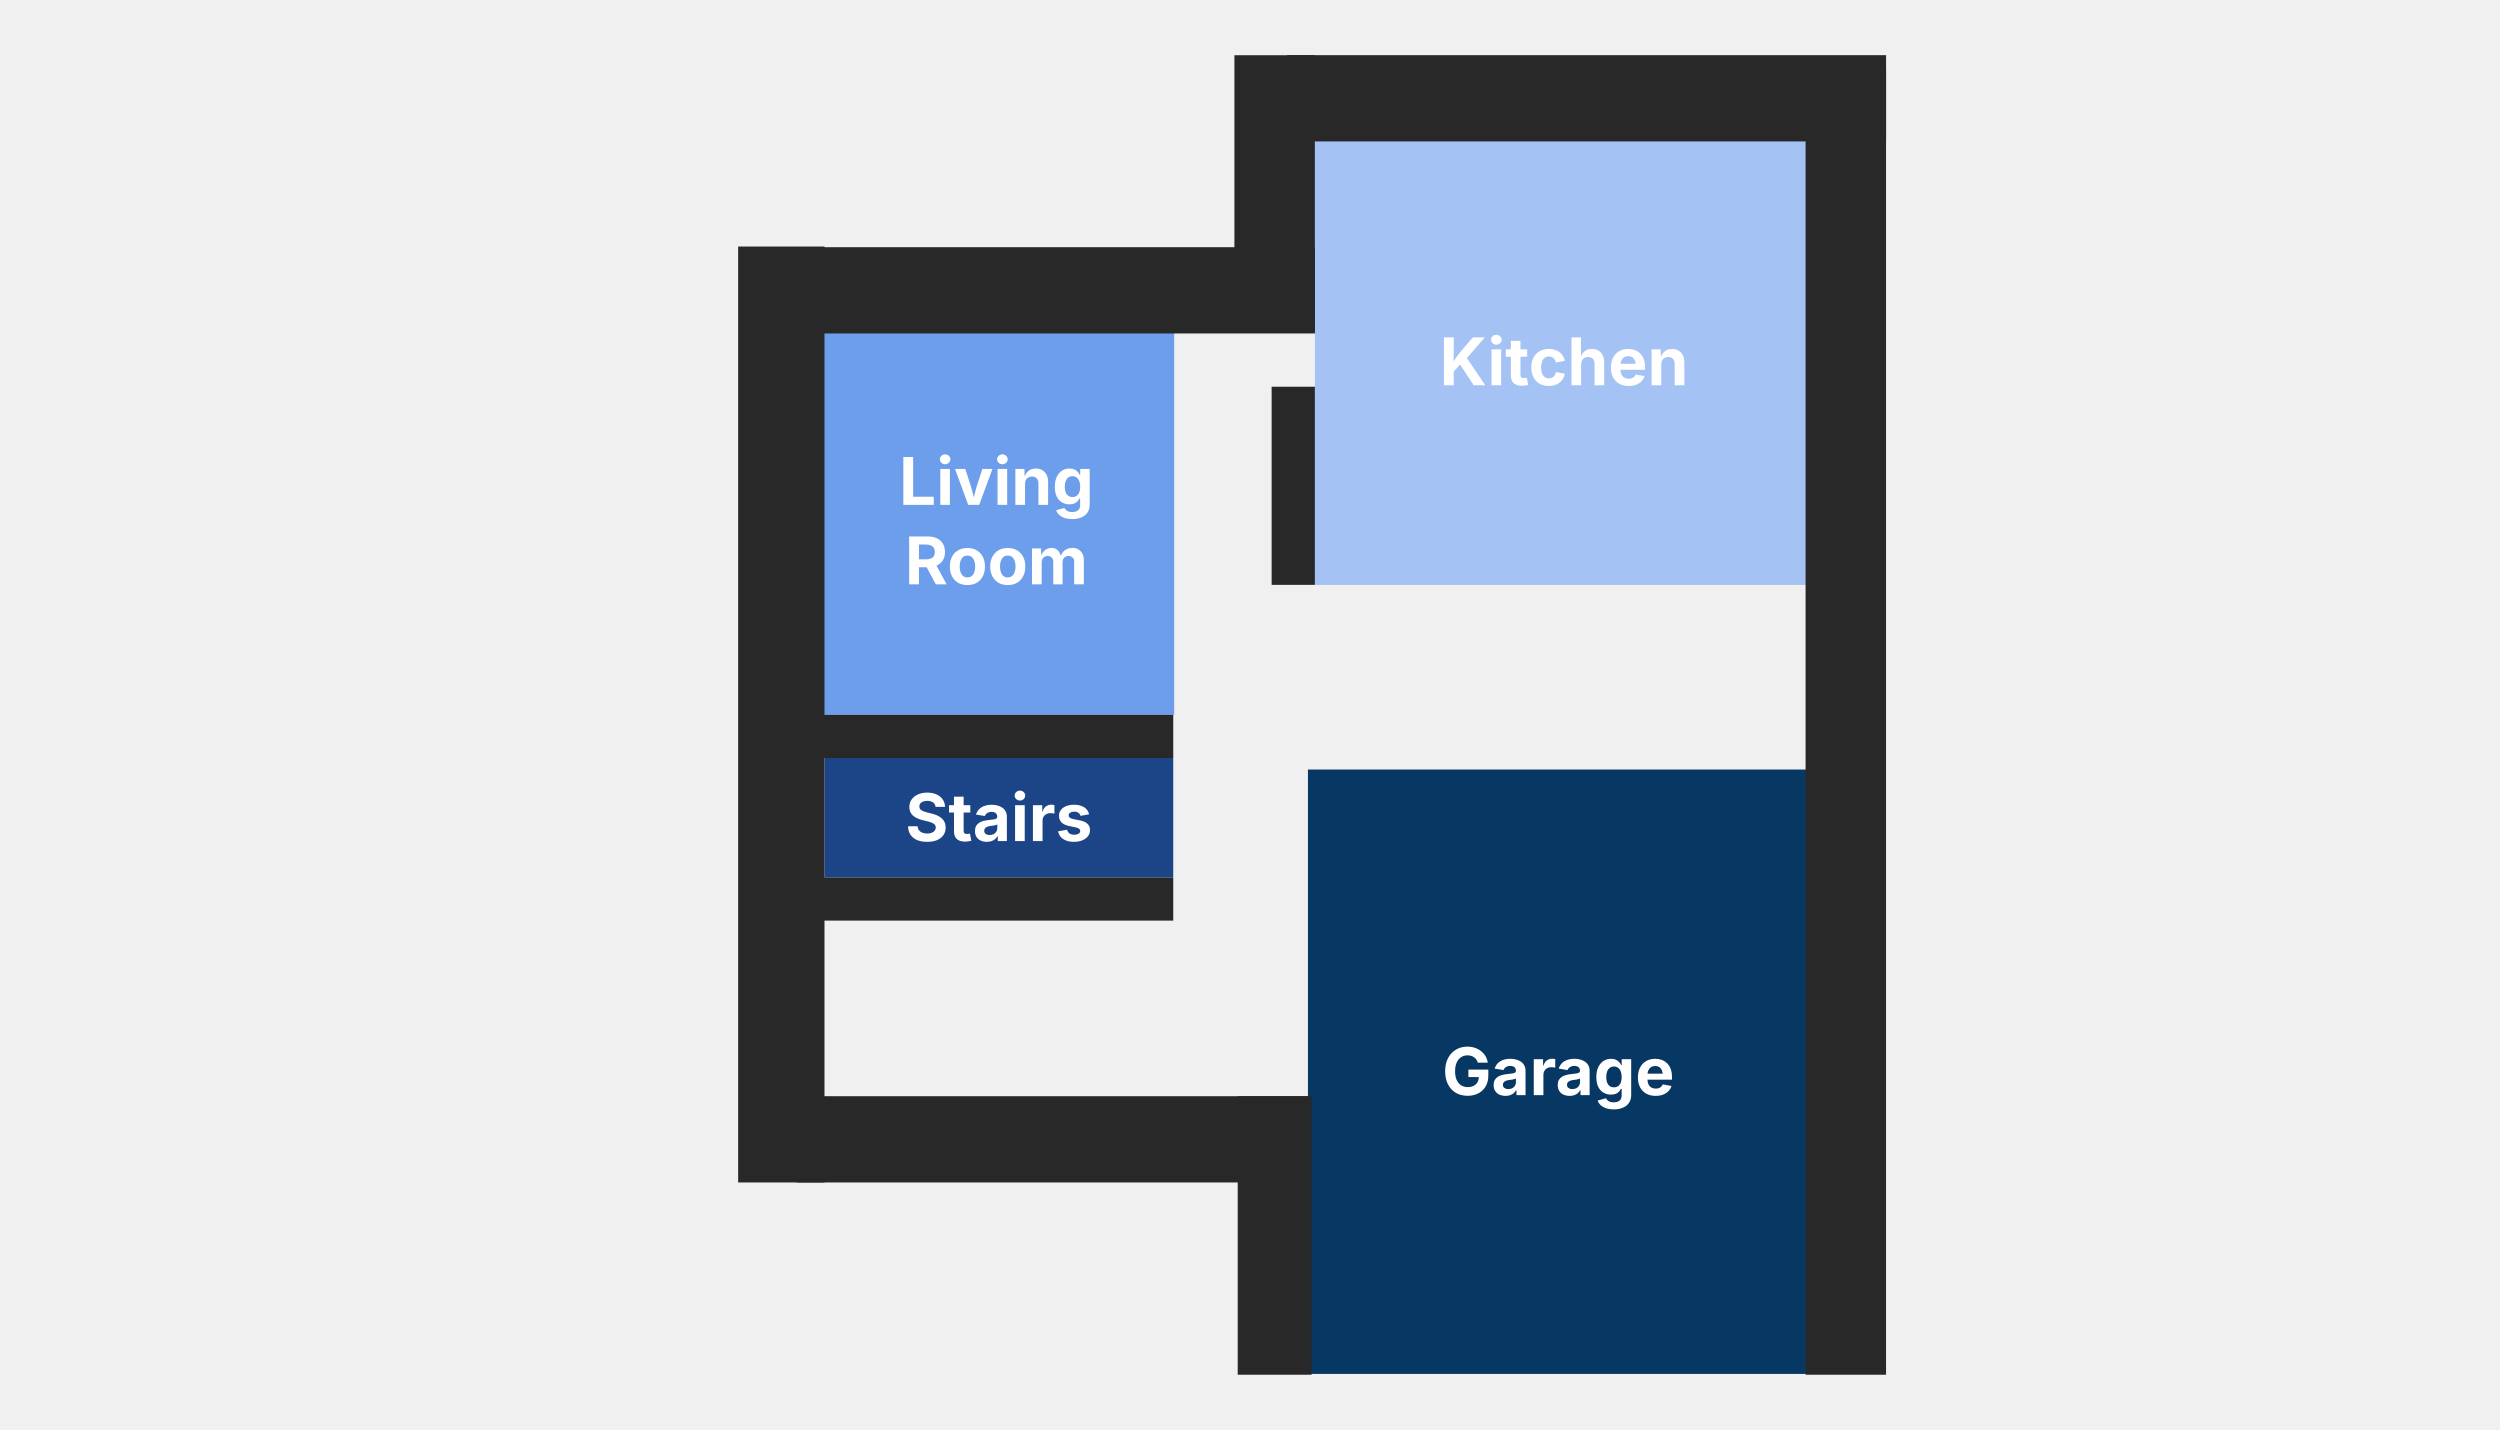
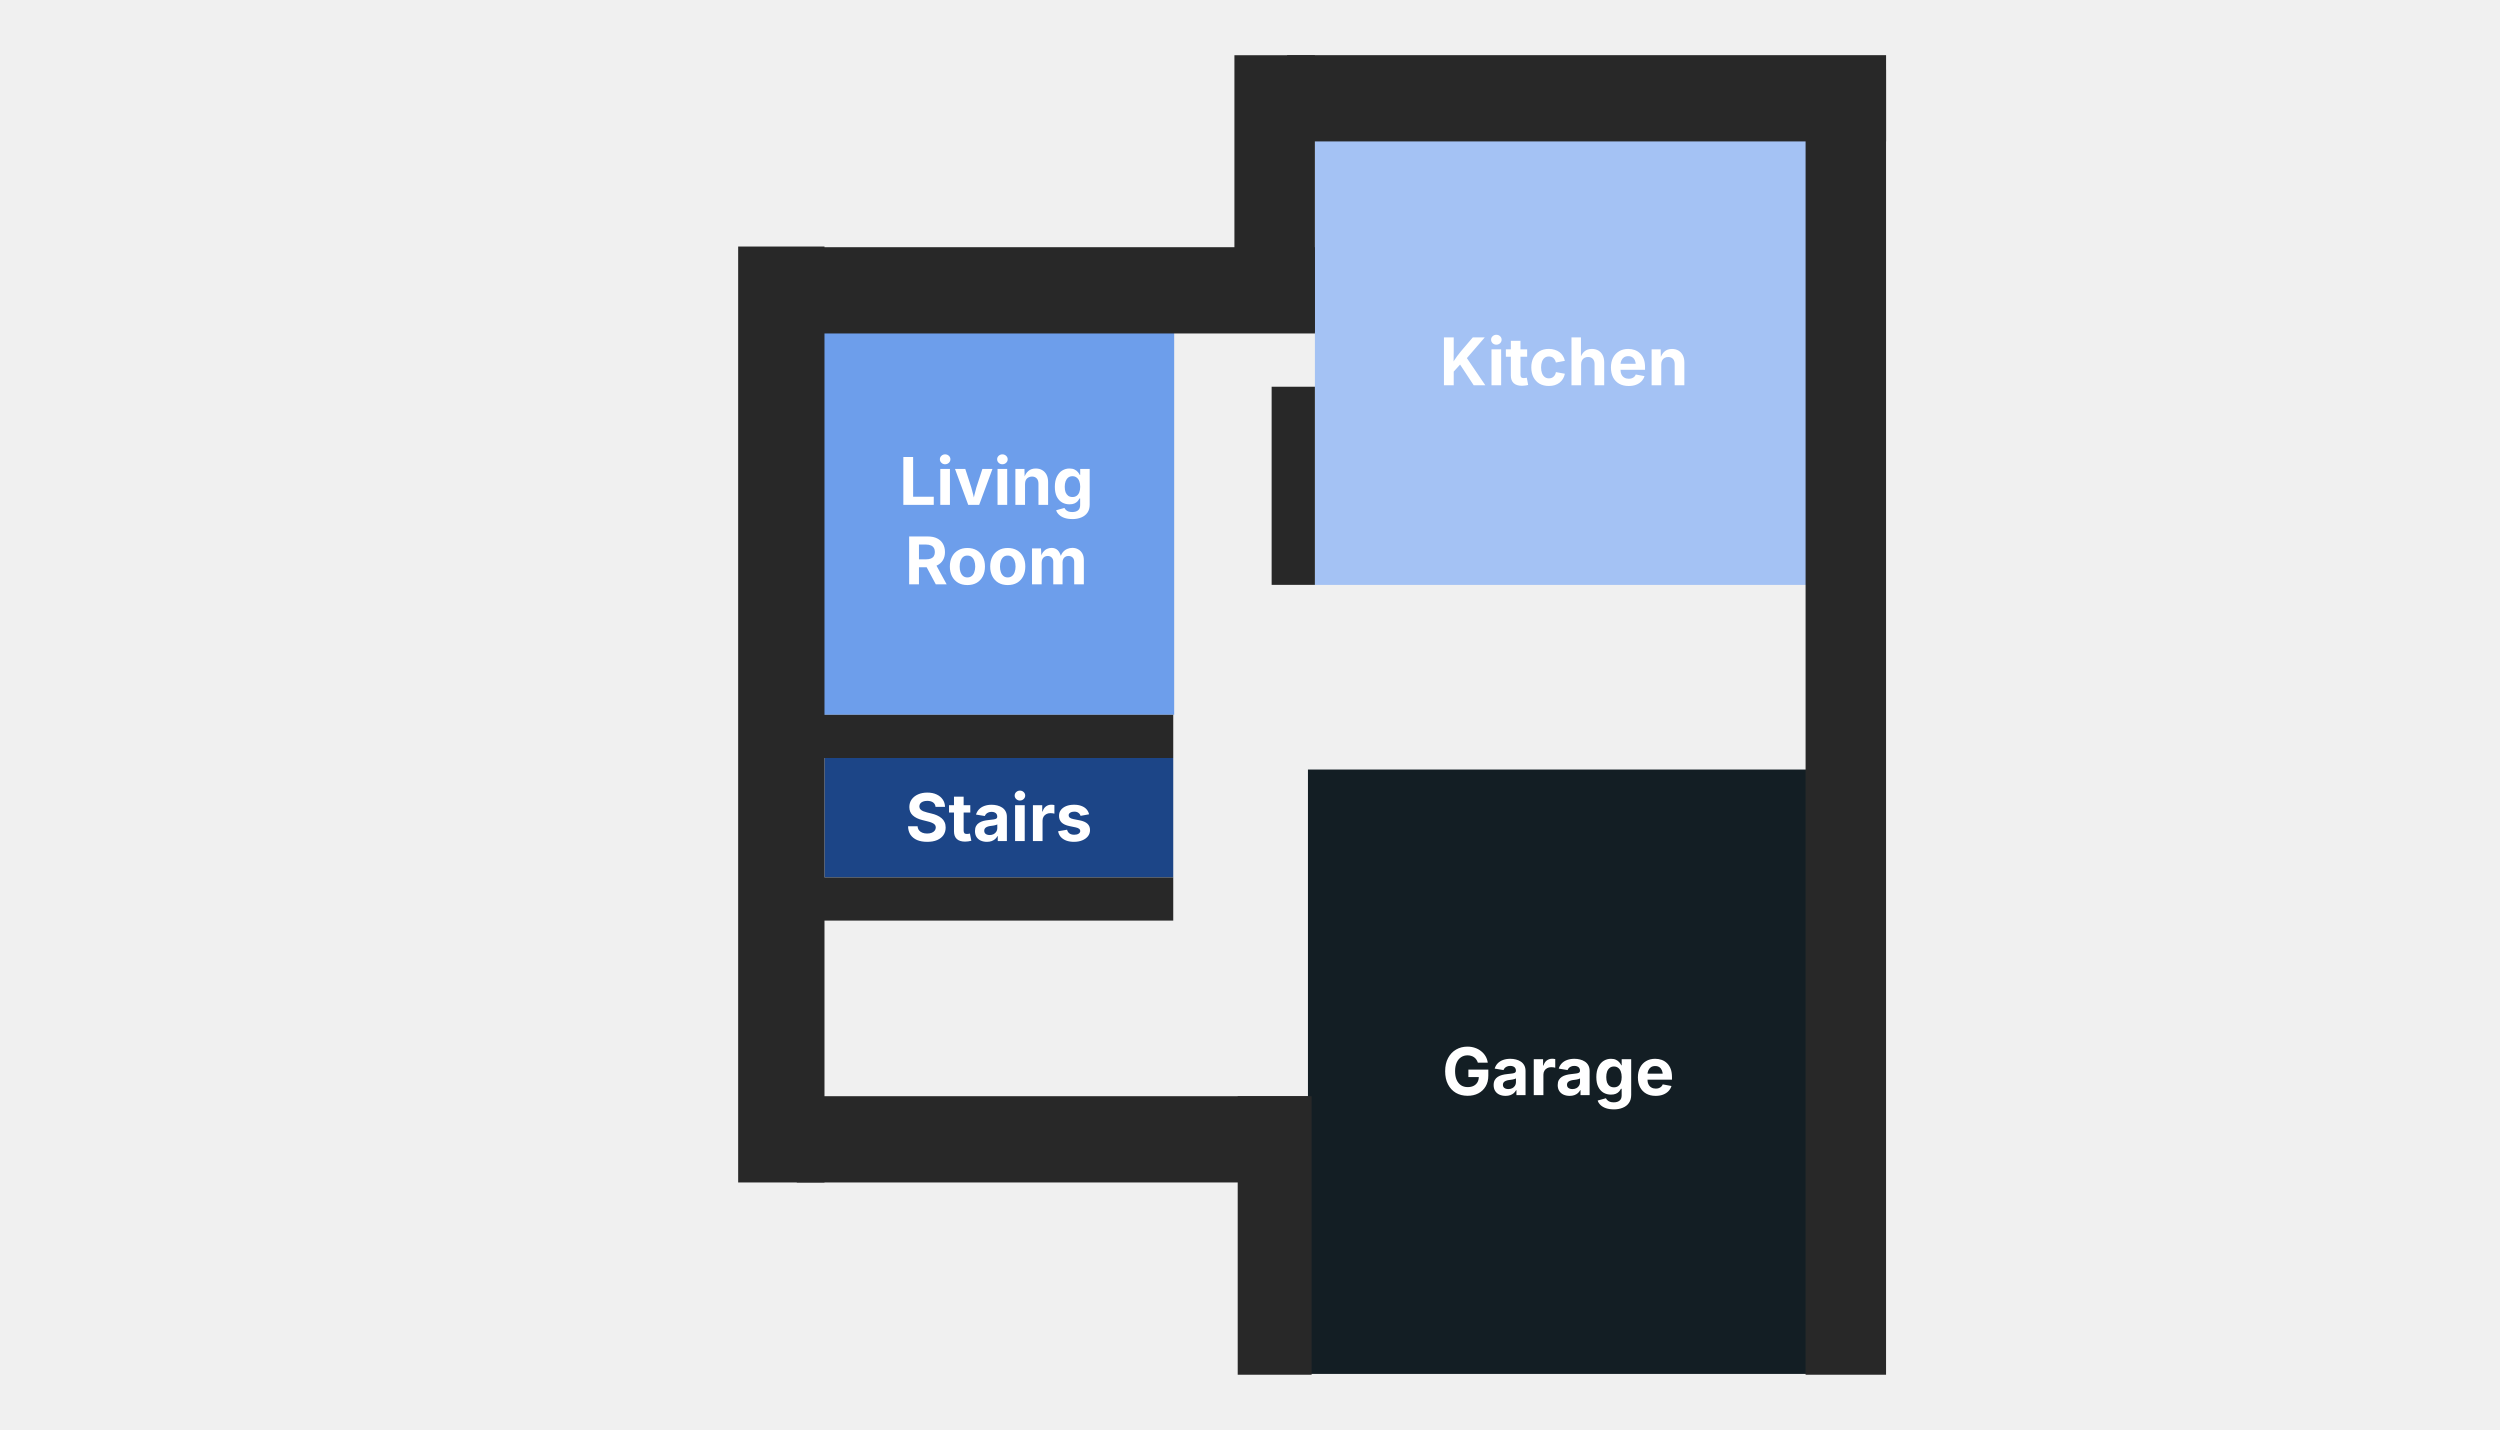
<svg xmlns="http://www.w3.org/2000/svg" viewBox="0 0 912.17 521.74" fill="none" stroke-linecap="square" stroke-miterlimit="10">
  <clipPath id="a">
    <path d="M0 0h912.17v521.74H0z" />
  </clipPath>
  <g clip-path="url(#a)">
    <path d="M0 0h912.17v521.74H0z" />
    <path id="kitchen" fill="#a4c2f4" d="M479.77 50.64h181.8v162.77h-181.8z" fill-rule="evenodd" />
    <path fill="#fff" pointer-events="none" d="M529.49 136.62v-3.25q.54-.99 1.06-1.8.51-.83 1.12-1.64.63-.83 1.43-1.81l4.28-5.02h4.37l-7.37 8.53-.3-.1-4.6 5.09zm-2.64 3.95V123.1h3.57v4.78l-.06 4.45.06 1.74v6.5zm10.85 0-5.18-7.88 2.26-2.67 7.16 10.55zm6.5 0v-13.11h3.52v13.1h-3.52zm1.77-14.81q-.8 0-1.36-.53-.56-.54-.56-1.29t.56-1.26q.56-.53 1.36-.53t1.36.53q.56.51.56 1.26t-.56 1.29q-.56.53-1.36.53m11.24 1.7v2.69h-7.77v-2.7h7.77zm-5.95-3.11h3.51v12.4q0 .6.27.91.28.3.92.3.2 0 .56-.05l.55-.1.51 2.63q-.59.18-1.17.24-.58.08-1.1.08-1.98 0-3.02-.96-1.03-.97-1.03-2.76zm13.86 16.48q-1.98 0-3.42-.84-1.42-.86-2.2-2.37-.78-1.54-.78-3.55 0-2.03.78-3.55.78-1.51 2.2-2.36 1.44-.86 3.42-.86 1.16 0 2.14.32.99.3 1.75.86.77.56 1.25 1.37.5.8.7 1.81l-3.28.61q-.1-.51-.34-.92-.22-.4-.53-.69-.31-.3-.73-.43-.41-.16-.93-.16-.93 0-1.57.5-.63.5-.96 1.4-.33.91-.33 2.1 0 1.17.33 2.06.33.9.96 1.4.64.52 1.57.52.52 0 .94-.15.42-.16.75-.46t.55-.71q.22-.43.31-.96l3.27.6q-.2 1.04-.7 1.86-.48.8-1.24 1.4-.75.58-1.75.9-.99.3-2.16.3M576.9 133v7.58h-3.52V123.1h3.46v7.64h-.28q.51-1.64 1.56-2.53 1.05-.9 2.7-.9 1.36 0 2.38.59 1.01.6 1.56 1.7.56 1.1.56 2.64v8.33h-3.51v-7.72q0-1.22-.63-1.9-.62-.7-1.73-.7-.74 0-1.33.32-.58.31-.9.92t-.32 1.5zm17.35 7.84q-2 0-3.46-.82-1.45-.83-2.23-2.33-.78-1.52-.78-3.6 0-2.03.76-3.54.79-1.53 2.2-2.38 1.41-.86 3.34-.86 1.28 0 2.39.4 1.12.42 1.96 1.24.85.83 1.32 2.08.47 1.24.47 2.92v.99h-11v-2.2h9.28l-1.64.59q0-1.03-.32-1.78-.3-.75-.92-1.17-.6-.43-1.53-.43-.9 0-1.55.43-.62.42-.95 1.15-.33.72-.33 1.64v1.57q0 1.12.38 1.9.37.77 1.06 1.16t1.61.39q.6 0 1.1-.17.52-.2.88-.53.36-.35.55-.85l3.19.6q-.33 1.07-1.11 1.89-.78.8-1.97 1.26-1.17.45-2.7.45m11.89-7.84v7.58h-3.52v-13.11h3.31l.07 3.28h-.2q.51-1.64 1.56-2.53 1.04-.9 2.7-.9 1.36 0 2.36.59 1.01.6 1.58 1.7.56 1.1.56 2.64v8.33h-3.52v-7.72q0-1.22-.62-1.9-.63-.7-1.74-.7-.73 0-1.32.32-.58.31-.9.92t-.32 1.5" />
    <path fill="#6d9eeb" id="living_room" d="M298.68 119.54h129.74V260.8H298.68z" fill-rule="evenodd" />
    <path fill="#fff" pointer-events="none" d="M329.6 184.2v-17.46h3.57v14.5h7.53v2.97h-11.1zm13.48 0v-13.1h3.52v13.1zm1.77-14.8q-.8 0-1.36-.54-.56-.53-.56-1.28t.56-1.27q.56-.53 1.36-.53t1.36.53q.56.52.56 1.27t-.56 1.28-1.36.53zm8.42 14.8-4.82-13.1h3.75l2.2 6.8q.39 1.27.69 2.59l.62 2.68h-.75q.3-1.39.6-2.68.3-1.32.68-2.6l2.2-6.8h3.68l-4.85 13.12h-4zm10.7 0v-13.1h3.52v13.1h-3.51zm1.77-14.8q-.8 0-1.36-.54-.56-.53-.56-1.28t.56-1.27q.57-.53 1.36-.53.8 0 1.36.53.57.52.57 1.27t-.57 1.28q-.56.53-1.36.53zm8.26 7.23v7.58h-3.52V171.1h3.31l.07 3.28h-.2q.5-1.64 1.56-2.53 1.04-.91 2.7-.91 1.36 0 2.36.6 1.01.59 1.58 1.7.56 1.09.56 2.64v8.33h-3.52v-7.72q0-1.22-.62-1.91-.63-.7-1.74-.7-.73 0-1.32.33-.58.3-.91.92-.31.6-.31 1.5m17.24 12.76q-1.63 0-2.85-.42t-1.98-1.16q-.77-.71-1.05-1.64l3.02-.84q.17.36.51.7.35.36.9.58.59.22 1.43.22 1.36 0 2.12-.62.77-.61.77-1.91v-2.42h-.27q-.23.53-.68 1.03-.44.48-1.17.8-.72.3-1.79.3-1.46 0-2.68-.68-1.2-.7-1.93-2.1-.71-1.43-.71-3.6 0-2.22.73-3.7.73-1.49 1.94-2.24 1.22-.75 2.67-.75 1.1 0 1.84.37.75.36 1.22.93.47.54.7 1.06h.15v-2.2h3.46v13q0 1.78-.82 2.95t-2.25 1.75q-1.43.6-3.28.6zm.07-8.04q.9 0 1.52-.44.64-.45.97-1.28.33-.85.33-2.02t-.33-2.03q-.33-.87-.97-1.34-.63-.49-1.52-.49-.93 0-1.56.5-.62.5-.95 1.38-.31.86-.31 1.98 0 1.14.3 1.99.34.82.96 1.3.64.45 1.56.45m-59.59 31.85v-17.46h6.82q2 0 3.39.7t2.12 1.98q.74 1.29.74 3 0 1.72-.75 2.97-.74 1.25-2.16 1.92-1.4.66-3.42.66h-4.63v-2.89h4.05q1.1 0 1.81-.3.7-.3 1.05-.89.36-.6.36-1.47 0-.89-.36-1.48-.34-.61-1.06-.92-.7-.33-1.82-.33h-2.56v14.52h-3.58zm9.72 0-4.25-7.95h3.88l4.34 7.96h-3.97zm11.53.27q-1.97 0-3.4-.84-1.44-.86-2.22-2.38-.78-1.53-.78-3.54 0-2.04.78-3.55.78-1.52 2.22-2.36 1.43-.86 3.4-.86 1.99 0 3.43.86 1.43.84 2.2 2.36.78 1.51.78 3.55 0 2.01-.78 3.54-.77 1.52-2.2 2.38-1.44.84-3.43.84m0-2.78q.94 0 1.57-.52.64-.51.95-1.42.33-.92.33-2.04 0-1.18-.33-2.07-.31-.9-.95-1.42-.63-.51-1.57-.51-.93 0-1.56.51-.62.52-.95 1.42-.31.9-.31 2.07 0 1.12.3 2.04.34.9.96 1.42.63.52 1.56.52m14.72 2.78q-1.97 0-3.4-.84-1.44-.86-2.22-2.38-.78-1.53-.78-3.54 0-2.04.78-3.55.78-1.52 2.22-2.36 1.43-.86 3.4-.86 1.99 0 3.42.86 1.44.84 2.2 2.36.79 1.51.79 3.55 0 2.01-.78 3.54-.77 1.52-2.2 2.38-1.44.84-3.43.84m0-2.78q.94 0 1.56-.52.65-.51.96-1.42.33-.92.33-2.04 0-1.18-.33-2.07-.31-.9-.96-1.42-.62-.51-1.56-.51t-1.56.51q-.63.52-.95 1.42t-.32 2.07q0 1.12.32 2.04.32.9.95 1.42.62.52 1.56.52m8.86 2.52V200.1h3.27l.17 3.26h-.27q.32-1.2.91-1.97.6-.76 1.4-1.12.79-.36 1.66-.36 1.42 0 2.28.89.88.89 1.28 2.76h-.4q.28-1.25.94-2.06.67-.81 1.57-1.2.91-.4 1.91-.4 1.2 0 2.14.54.95.52 1.5 1.52.55.98.55 2.4v8.85h-3.52v-8.18q0-1.1-.6-1.64t-1.5-.54q-.65 0-1.13.3-.49.27-.75.79-.27.52-.27 1.2v8.07h-3.39v-8.27q0-.95-.58-1.52-.56-.57-1.47-.57-.6 0-1.1.28t-.8.83q-.28.54-.28 1.32v7.93z" />
-     <path id="garage" fill="#073763" d="M477.23 280.78h182.68V501.3H477.23z" fill-rule="evenodd" />
+     <path id="garage" fill="#131e24" d="M477.23 280.78h182.68V501.3H477.23z" fill-rule="evenodd" />
    <path fill="#fff" pointer-events="none" d="M535.49 399.82q-2.44 0-4.3-1.08-1.84-1.1-2.87-3.1t-1.03-4.76q0-2.84 1.07-4.84 1.08-2.02 2.9-3.08 1.85-1.08 4.15-1.08 1.48 0 2.75.44 1.27.42 2.25 1.22 1 .78 1.63 1.86.62 1.06.8 2.34h-3.62q-.18-.6-.53-1.1-.33-.5-.81-.85-.47-.36-1.08-.53-.6-.2-1.33-.2-1.34 0-2.37.68-1.03.67-1.61 1.97-.58 1.28-.58 3.12 0 1.86.56 3.16.58 1.3 1.61 1.99 1.03.67 2.44.67 1.27 0 2.16-.46.9-.46 1.39-1.3.5-.85.5-2l.75.1h-4.55v-2.72h7.27v2.19q0 2.3-.99 3.95-.97 1.64-2.67 2.53-1.69.88-3.9.88zm13.85.03q-1.23 0-2.23-.44-.99-.45-1.56-1.33-.57-.87-.57-2.17 0-1.1.41-1.83.4-.73 1.1-1.17.7-.45 1.57-.68.9-.24 1.88-.33l1.83-.22q.7-.1 1.01-.31.33-.22.33-.64v-.07q0-.56-.24-.93-.23-.4-.7-.6-.45-.22-1.1-.22-.7 0-1.2.22-.5.2-.82.55-.32.33-.47.75l-3.22-.53q.34-1.14 1.12-1.94.79-.8 1.96-1.22t2.62-.42q1.06 0 2.05.25 1 .25 1.8.78t1.25 1.38q.46.84.46 2.03v8.82h-3.32v-1.8h-.13q-.31.6-.84 1.07-.52.45-1.27.73-.75.27-1.72.27m1-2.48q.83 0 1.46-.33.62-.33.97-.9.35-.56.35-1.24v-1.42q-.14.12-.46.21-.32.1-.7.18l-.76.12-.67.08q-.64.1-1.14.31-.48.2-.77.56-.26.35-.26.88 0 .5.25.86.26.34.7.51.44.18 1.03.18m9.28 2.21v-13.1h3.4v2.3h.15q.36-1.23 1.2-1.85.86-.63 1.95-.63.27 0 .58.03.31.04.56.1v3.14q-.23-.1-.68-.14-.44-.05-.85-.05-.8 0-1.43.36-.64.34-1 .95t-.36 1.44v7.45zm13.1.27q-1.23 0-2.23-.44-.99-.45-1.56-1.33-.57-.87-.57-2.17 0-1.1.4-1.83.42-.73 1.1-1.17.7-.45 1.58-.68.9-.24 1.88-.33l1.82-.22q.7-.1 1.02-.31.33-.22.33-.64v-.07q0-.56-.24-.93-.23-.4-.7-.6-.45-.22-1.1-.22-.7 0-1.2.22-.5.2-.82.55-.32.33-.47.75l-3.22-.53q.34-1.14 1.12-1.94t1.96-1.22q1.17-.42 2.62-.42 1.06 0 2.05.25 1 .25 1.8.78t1.25 1.38q.46.84.46 2.03v8.82h-3.32v-1.8h-.13q-.31.6-.84 1.07-.52.45-1.27.73-.75.27-1.72.27m1-2.48q.83 0 1.46-.33.62-.33.96-.9.36-.56.36-1.24v-1.42q-.14.12-.46.21-.32.1-.7.18l-.76.12-.67.08q-.64.1-1.14.31-.48.2-.77.56-.26.35-.26.88 0 .5.25.86.26.34.7.51.44.18 1.03.18m15.1 7.4q-1.63 0-2.85-.42t-1.99-1.16q-.76-.71-1.04-1.64l3.01-.84q.17.36.52.7.34.36.9.58.58.22 1.43.22 1.36 0 2.12-.63.77-.6.77-1.9v-2.42h-.27q-.23.53-.69 1.03-.43.48-1.17.8-.72.3-1.78.3-1.47 0-2.69-.68-1.2-.7-1.92-2.11-.72-1.42-.72-3.6 0-2.21.74-3.7.73-1.48 1.93-2.23 1.22-.75 2.68-.75 1.1 0 1.84.37.75.36 1.22.93.47.54.7 1.06h.14v-2.2h3.47v13q0 1.78-.83 2.95-.8 1.17-2.25 1.75-1.42.6-3.28.6zm.07-8.04q.9 0 1.52-.44.64-.46.96-1.28.33-.85.33-2.02t-.33-2.03q-.32-.88-.96-1.34-.63-.49-1.52-.49-.94 0-1.56.5-.63.5-.96 1.38-.3.86-.3 1.98 0 1.14.3 1.99.33.82.96 1.3.64.45 1.56.45m15.2 3.12q-2 0-3.46-.83-1.45-.83-2.23-2.33-.78-1.51-.78-3.59 0-2.03.76-3.55.78-1.53 2.19-2.37 1.42-.86 3.34-.86 1.29 0 2.4.4 1.12.41 1.96 1.24.85.83 1.32 2.08.46 1.23.46 2.92v.98h-11v-2.2h9.29l-1.64.6q0-1.04-.32-1.79-.31-.75-.92-1.17-.6-.42-1.53-.42-.9 0-1.55.42-.62.42-.95 1.16-.33.72-.33 1.64v1.56q0 1.13.38 1.9.37.77 1.06 1.16.69.4 1.6.4.62 0 1.12-.18.51-.19.87-.53t.55-.84l3.19.6q-.33 1.07-1.11 1.88t-1.97 1.27q-1.17.45-2.7.45" />
    <path fill="#282828" d="M297.1 90.2h182.68v31.47H297.1zm-6.37 309.77h186.64v31.47H290.73zM688.16 25.42V501.6H658.8V25.4z" fill-rule="evenodd" />
    <path fill="#282828" d="M469.62 20.13h218.55V51.6H469.62z" fill-rule="evenodd" />
    <path fill="#282828" d="M450.4 121.06V20.15h29.36v100.91z" fill-rule="evenodd" />
    <path fill="#1c4587" id="stairs" d="M300.83 276.57h127.25v43.56H300.83z" fill-rule="evenodd" />
    <path fill="#fff" pointer-events="none" d="M338.3 307.16q-2.1 0-3.65-.64-1.55-.66-2.43-1.92-.85-1.27-.9-3.13h3.48q.07.9.52 1.49.47.57 1.22.87.76.3 1.73.3.95 0 1.66-.27.72-.28 1.1-.78.41-.51.41-1.19 0-.59-.36-1-.36-.4-1.03-.68-.65-.3-1.62-.52l-1.92-.48q-2.22-.55-3.47-1.7t-1.25-3.05q0-1.58.84-2.77.86-1.19 2.33-1.84 1.48-.66 3.39-.66 1.94 0 3.37.67 1.44.66 2.25 1.85.82 1.17.83 2.7h-3.45q-.1-1.05-.9-1.63-.8-.57-2.13-.57-.9 0-1.56.26-.64.25-.99.72-.33.45-.33 1.03 0 .64.4 1.08.38.42 1.03.69.64.26 1.37.44l1.58.39q1.1.25 2.05.67t1.67 1.03q.72.6 1.1 1.45.4.85.4 1.96 0 1.57-.8 2.76-.8 1.17-2.31 1.83-1.5.64-3.63.64m15.73-13.38v2.7h-7.76v-2.7zm-5.95-3.1h3.52v12.39q0 .6.26.92.28.3.92.3.2 0 .57-.05.36-.06.54-.11l.52 2.64q-.6.17-1.17.23-.58.08-1.11.08-1.97 0-3.02-.95-1.03-.97-1.03-2.77zm12.02 16.48q-1.24 0-2.24-.44-.98-.45-1.56-1.33-.56-.87-.56-2.17 0-1.1.4-1.83t1.1-1.17q.7-.45 1.57-.69.9-.23 1.88-.32l1.83-.22q.7-.1 1.01-.31.33-.22.33-.65v-.06q0-.56-.23-.94-.24-.39-.7-.59-.46-.22-1.12-.22-.68 0-1.18.22-.5.2-.83.55-.31.33-.47.75l-3.22-.53q.35-1.14 1.13-1.94t1.95-1.22 2.62-.42q1.07 0 2.05.25 1 .25 1.8.78t1.25 1.37q.47.85.47 2.04v8.82h-3.33v-1.8h-.13q-.3.6-.84 1.07-.52.45-1.27.73-.75.27-1.71.27m1-2.48q.82 0 1.45-.33.62-.33.97-.9.36-.56.36-1.24v-1.43q-.14.13-.47.22-.31.1-.7.18l-.75.12-.68.08q-.64.1-1.14.31-.48.2-.76.56-.27.35-.27.88 0 .5.25.86.27.34.7.51.44.18 1.04.18m9.27 2.21v-13.1h3.52v13.1zm1.77-14.8q-.8 0-1.36-.54-.56-.53-.56-1.28t.56-1.27q.56-.53 1.36-.53t1.36.53q.56.52.56 1.27t-.56 1.28-1.36.53zm4.74 14.8v-13.1h3.4v2.3h.14q.36-1.23 1.2-1.85.87-.63 1.96-.63.27 0 .58.03.31.04.56.1v3.14q-.23-.1-.69-.14-.43-.05-.84-.05-.8 0-1.44.36-.64.34-1 .95t-.36 1.44v7.45zm14.97.27q-1.57 0-2.8-.45-1.21-.46-2-1.32-.76-.87-.98-2.09l3.27-.56q.25.92.89 1.37.66.46 1.73.46 1 0 1.58-.38.6-.37.6-.97 0-.51-.43-.84-.42-.33-1.26-.5l-2.27-.47q-1.9-.4-2.84-1.31-.94-.94-.94-2.4 0-1.27.69-2.18.7-.9 1.92-1.4 1.23-.5 2.9-.5 1.55 0 2.68.45 1.14.42 1.84 1.2t.94 1.84l-3.11.57q-.2-.68-.78-1.1-.56-.44-1.52-.44-.87 0-1.47.38-.57.36-.57.95 0 .5.37.85.4.34 1.31.53l2.36.47q1.9.37 2.83 1.25.92.87.92 2.28 0 1.3-.75 2.26t-2.07 1.5q-1.32.55-3.04.55" />
    <path fill="#282828" d="M300.83 260.8h127.25v15.77H300.83zm0 59.33h127.25v15.78H300.83zM479.76 141.1v72.31h-15.78V141.1zM451.6 501.6V399.96h26.97V501.6zM300.83 89.94v341.51h-31.5V89.95z" fill-rule="evenodd" />
  </g>
</svg>
